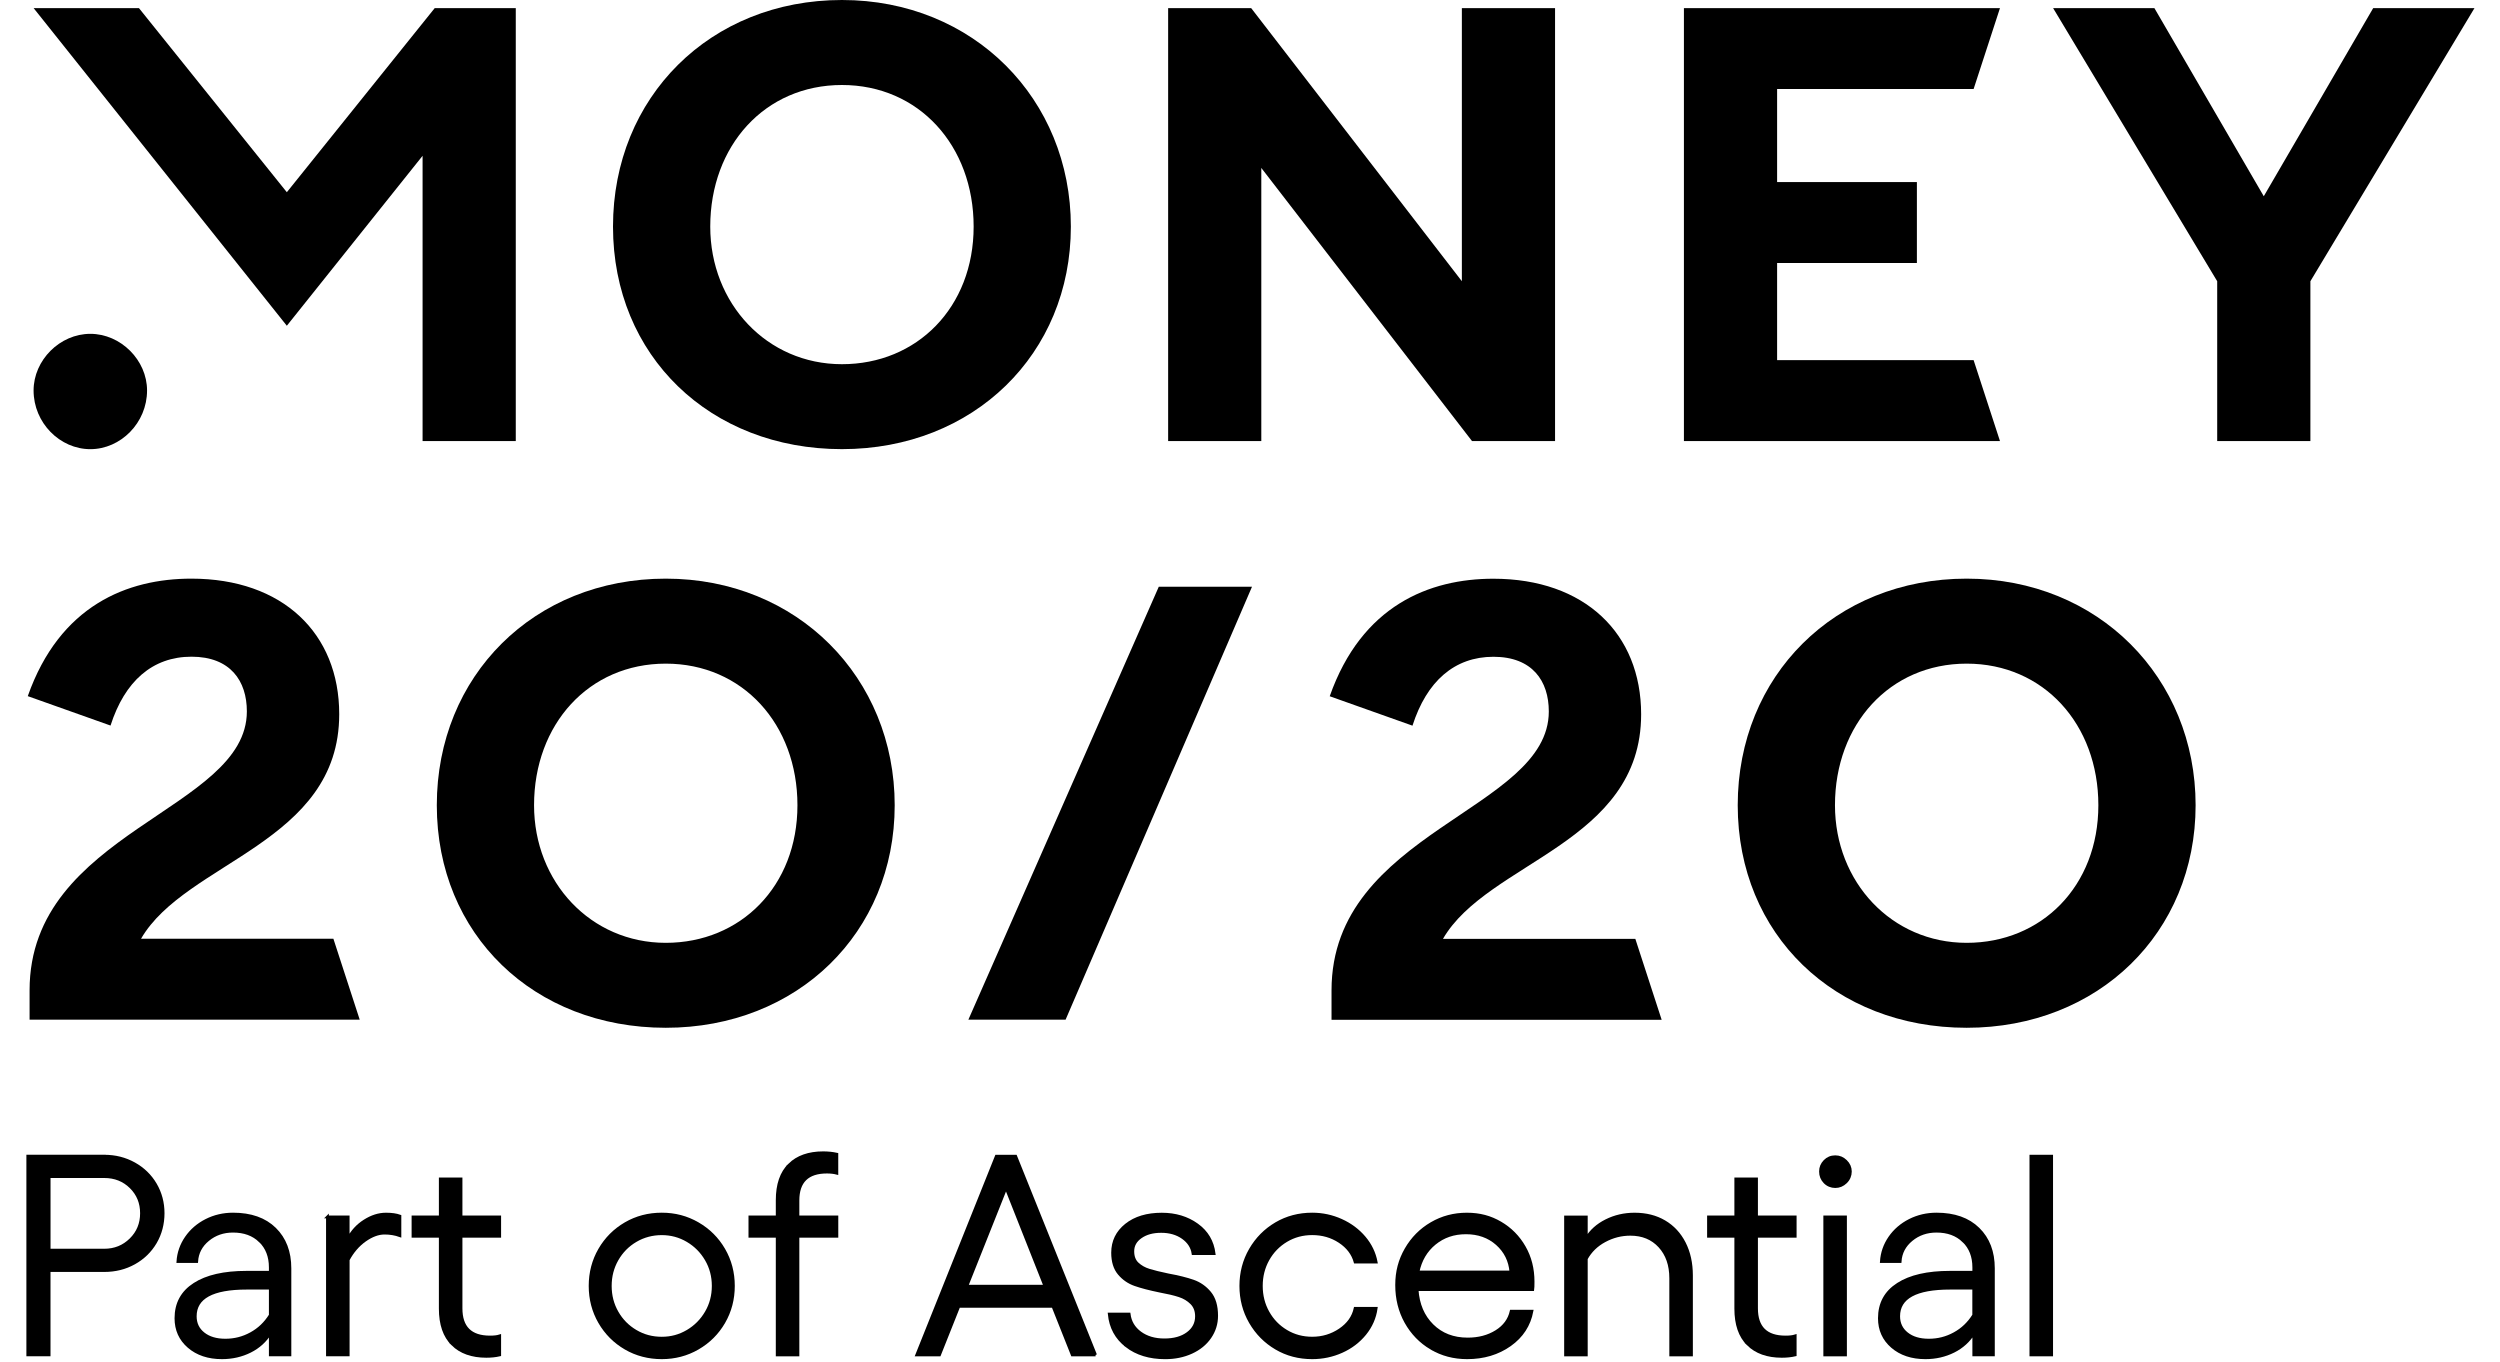
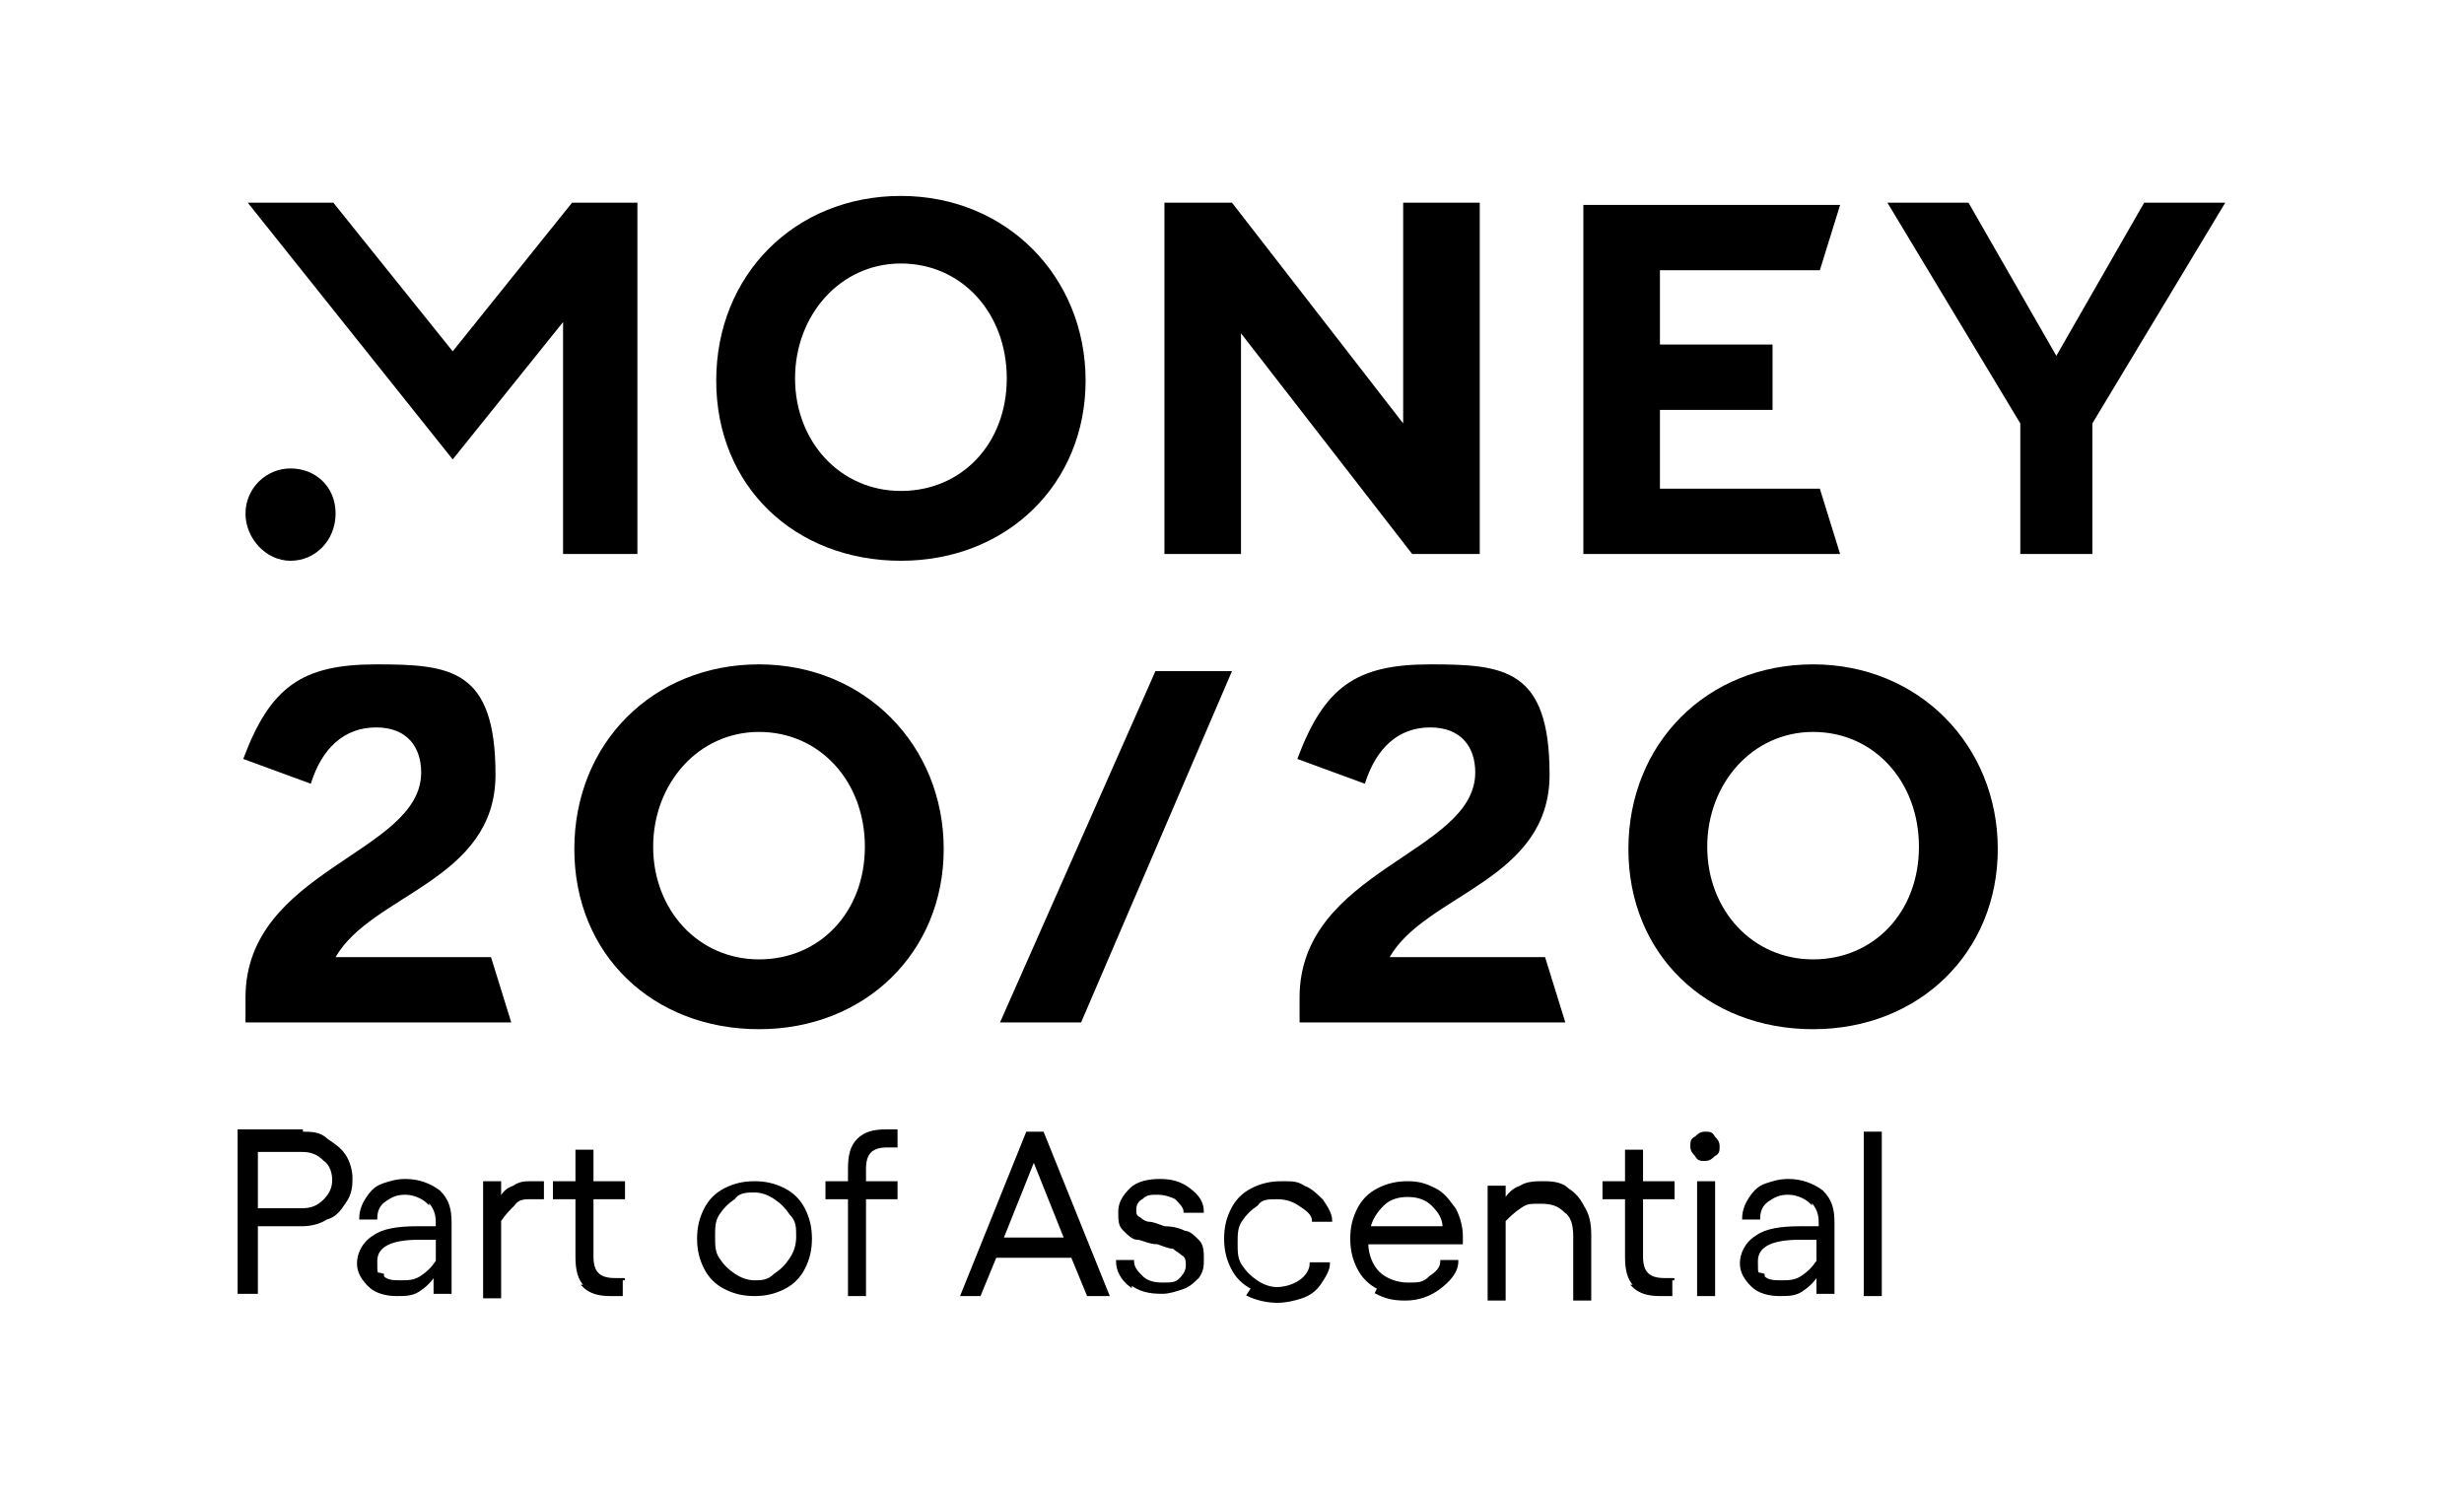
- <svg xmlns="http://www.w3.org/2000/svg" width="90" height="49" viewBox="0 0 90 49" fill="none">
-   <path d="M47.935 36.713H59.82L58.872 33.799H51.947C53.557 31.015 59.081 30.361 59.081 25.715C59.081 22.801 57.044 20.834 53.76 20.834C51.458 20.834 49.021 21.797 47.87 25.065L50.849 26.124C51.361 24.526 52.36 23.644 53.764 23.644C55.169 23.644 55.757 24.52 55.757 25.613C55.757 29.18 47.935 29.921 47.935 35.652V36.713H47.935Z" fill="black" />
-   <path d="M70.8 20.831C66.059 20.831 62.558 24.327 62.558 28.988C62.558 33.649 66.059 37 70.8 37C75.541 37 79.042 33.577 79.042 28.988C79.042 24.4 75.541 20.831 70.8 20.831ZM70.8 33.942C68.101 33.942 66.059 31.757 66.059 28.989C66.059 26.075 68.028 23.891 70.8 23.891C73.572 23.891 75.541 26.076 75.541 28.989C75.541 31.902 73.498 33.942 70.8 33.942Z" fill="black" />
-   <path d="M34.861 36.709H38.361L45.072 21.123H41.716L34.861 36.709Z" fill="black" />
-   <path d="M23.967 20.831C19.226 20.831 15.725 24.327 15.725 28.988C15.725 33.649 19.226 37 23.967 37C28.708 37 32.209 33.577 32.209 28.988C32.209 24.4 28.708 20.831 23.967 20.831ZM23.967 33.942C21.268 33.942 19.226 31.757 19.226 28.989C19.226 26.075 21.195 23.891 23.967 23.891C26.739 23.891 28.708 26.076 28.708 28.989C28.708 31.902 26.665 33.942 23.967 33.942Z" fill="black" />
-   <path d="M1.066 36.709H12.95L12.002 33.795H5.077C6.687 31.011 12.212 30.358 12.212 25.711C12.212 22.797 10.174 20.831 6.89 20.831C4.588 20.831 2.151 21.793 1 25.061L3.979 26.12C4.491 24.522 5.49 23.641 6.895 23.641C8.299 23.641 8.887 24.519 8.887 25.61C8.887 29.177 1.065 29.918 1.065 35.649V36.709H1.066Z" fill="black" />
-   <path d="M3.252 16.17C4.345 16.17 5.294 15.223 5.294 14.057C5.294 12.965 4.346 12.018 3.252 12.018C2.157 12.018 1.209 12.964 1.209 14.057C1.209 15.223 2.157 16.17 3.252 16.17Z" fill="black" />
-   <path d="M15.213 15.878H18.568V0.292H15.65L10.326 6.92L5.002 0.292H1.21L10.326 11.727L15.213 5.609V15.878Z" fill="black" />
-   <path d="M30.31 0C25.569 0 22.068 3.496 22.068 8.157C22.068 12.818 25.569 16.169 30.31 16.169C35.051 16.169 38.551 12.745 38.551 8.157C38.551 3.569 35.051 0 30.31 0ZM30.31 13.111C27.611 13.111 25.569 10.926 25.569 8.158C25.569 5.244 27.538 3.06 30.31 3.06C33.082 3.06 35.051 5.245 35.051 8.158C35.051 11.071 33.008 13.111 30.31 13.111Z" fill="black" />
-   <path d="M42.053 15.878H45.407V6.046L52.992 15.878H55.982V0.292H52.627V10.124L45.042 0.292H42.053V15.878Z" fill="black" />
-   <path d="M60.621 15.878H71.999L71.05 12.965H63.976V9.469H69.008V6.555H63.976V3.205H71.05L71.999 0.292H60.621V15.878Z" fill="black" />
-   <path d="M79.819 15.878H83.174V10.124L89.081 0.292H85.435L81.496 7.065L77.558 0.292H73.912L79.819 10.124V15.878Z" fill="black" />
-   <path d="M3.753 41.622C4.149 41.622 4.508 41.713 4.833 41.894C5.156 42.074 5.411 42.321 5.595 42.634C5.779 42.948 5.872 43.296 5.872 43.677C5.872 44.058 5.779 44.416 5.595 44.729C5.411 45.042 5.156 45.29 4.833 45.47C4.508 45.651 4.149 45.74 3.753 45.74H1.768V48.776H1V41.621H3.753V41.622ZM4.705 44.622C4.965 44.367 5.094 44.051 5.094 43.677C5.094 43.303 4.966 42.989 4.71 42.737C4.455 42.485 4.135 42.358 3.754 42.358H1.769V45.005H3.754C4.13 45.005 4.446 44.877 4.705 44.622Z" fill="black" stroke="black" stroke-width="0.1" />
-   <path d="M9.362 44.679C9.116 44.44 8.792 44.322 8.389 44.322C8.041 44.322 7.741 44.425 7.489 44.633C7.236 44.84 7.1 45.102 7.08 45.415H6.404C6.424 45.102 6.525 44.814 6.706 44.551C6.887 44.289 7.126 44.083 7.423 43.932C7.719 43.782 8.042 43.707 8.39 43.707C9.031 43.707 9.533 43.884 9.895 44.239C10.256 44.593 10.437 45.067 10.437 45.659V48.776H9.731V47.989C9.554 48.276 9.311 48.495 9.005 48.648C8.698 48.801 8.36 48.879 7.991 48.879C7.5 48.879 7.101 48.745 6.794 48.48C6.487 48.215 6.334 47.874 6.334 47.458C6.334 46.926 6.555 46.517 6.999 46.231C7.443 45.945 8.067 45.802 8.872 45.802H9.731V45.627C9.731 45.232 9.608 44.916 9.363 44.677L9.362 44.679ZM7.325 48.01C7.523 48.167 7.786 48.245 8.113 48.245C8.441 48.245 8.748 48.168 9.035 48.01C9.321 47.854 9.553 47.632 9.731 47.346V46.374H8.881C7.646 46.374 7.029 46.712 7.029 47.386C7.029 47.645 7.127 47.854 7.325 48.01Z" fill="black" stroke="black" stroke-width="0.1" />
-   <path d="M11.787 43.81H12.534V44.597C12.671 44.331 12.867 44.116 13.123 43.953C13.378 43.79 13.636 43.708 13.895 43.708C14.1 43.708 14.267 43.732 14.397 43.779V44.484C14.226 44.423 14.042 44.392 13.844 44.392C13.619 44.392 13.384 44.479 13.138 44.652C12.893 44.826 12.692 45.059 12.535 45.352V48.776H11.788V43.809L11.787 43.81Z" fill="black" stroke="black" stroke-width="0.1" />
-   <path d="M16.291 48.394C15.997 48.104 15.85 47.677 15.85 47.111V44.505H14.868V43.81H15.85V42.44H16.597V43.81H17.989V44.505H16.597V47.101C16.597 47.789 16.945 48.133 17.641 48.133C17.784 48.133 17.9 48.12 17.989 48.092V48.777C17.839 48.812 17.679 48.828 17.508 48.828C16.989 48.828 16.583 48.683 16.29 48.394H16.291Z" fill="black" stroke="black" stroke-width="0.1" />
-   <path d="M22.518 48.537C22.125 48.308 21.815 47.997 21.586 47.602C21.358 47.206 21.244 46.77 21.244 46.293C21.244 45.816 21.358 45.38 21.586 44.984C21.815 44.589 22.125 44.278 22.518 44.049C22.91 43.821 23.345 43.707 23.823 43.707C24.301 43.707 24.727 43.821 25.122 44.049C25.518 44.278 25.83 44.589 26.059 44.984C26.288 45.38 26.402 45.816 26.402 46.293C26.402 46.77 26.288 47.206 26.059 47.602C25.83 47.997 25.518 48.308 25.122 48.537C24.727 48.766 24.293 48.879 23.823 48.879C23.353 48.879 22.91 48.766 22.518 48.537ZM24.749 47.924C25.033 47.757 25.257 47.531 25.425 47.244C25.592 46.958 25.676 46.641 25.676 46.294C25.676 45.947 25.592 45.629 25.425 45.344C25.257 45.057 25.033 44.831 24.749 44.664C24.466 44.497 24.157 44.414 23.823 44.414C23.488 44.414 23.17 44.497 22.887 44.664C22.603 44.831 22.38 45.057 22.216 45.344C22.052 45.63 21.97 45.947 21.97 46.294C21.97 46.641 22.052 46.959 22.216 47.244C22.379 47.531 22.603 47.757 22.887 47.924C23.17 48.092 23.482 48.174 23.823 48.174C24.164 48.174 24.466 48.091 24.749 47.924Z" fill="black" stroke="black" stroke-width="0.1" />
-   <path d="M28.418 41.929C28.711 41.643 29.117 41.5 29.636 41.5C29.806 41.5 29.971 41.517 30.127 41.551V42.236C30.025 42.209 29.905 42.195 29.769 42.195C29.074 42.195 28.726 42.536 28.726 43.217V43.81H30.128V44.505H28.726V48.777H27.979V44.505H26.996V43.81H27.979V43.207C27.979 42.642 28.125 42.216 28.419 41.929H28.418Z" fill="black" stroke="black" stroke-width="0.1" />
-   <path d="M39.441 48.777H38.601L37.906 47.029H34.518L33.822 48.777H33.003L35.868 41.622H36.564L39.44 48.777H39.441ZM37.619 46.304L36.216 42.758L34.804 46.304H37.618H37.619Z" fill="black" stroke="black" stroke-width="0.1" />
-   <path d="M40.556 48.455C40.188 48.172 39.979 47.789 39.932 47.305H40.648C40.683 47.585 40.815 47.809 41.047 47.98C41.28 48.151 41.57 48.236 41.918 48.236C42.266 48.236 42.546 48.158 42.757 48C42.968 47.844 43.074 47.639 43.074 47.387C43.074 47.19 43.014 47.032 42.894 46.912C42.775 46.793 42.629 46.704 42.454 46.647C42.28 46.589 42.043 46.533 41.743 46.478C41.382 46.404 41.089 46.327 40.863 46.248C40.638 46.17 40.446 46.039 40.29 45.855C40.133 45.67 40.054 45.418 40.054 45.098C40.054 44.69 40.216 44.356 40.54 44.097C40.864 43.838 41.292 43.709 41.825 43.709C42.316 43.709 42.739 43.837 43.094 44.092C43.449 44.347 43.653 44.693 43.708 45.129H42.95C42.916 44.898 42.794 44.707 42.583 44.557C42.371 44.407 42.111 44.331 41.804 44.331C41.498 44.331 41.259 44.398 41.068 44.531C40.876 44.664 40.781 44.836 40.781 45.047C40.781 45.237 40.837 45.386 40.949 45.491C41.062 45.597 41.2 45.675 41.364 45.726C41.527 45.777 41.756 45.834 42.049 45.895C42.417 45.962 42.72 46.038 42.955 46.12C43.189 46.202 43.39 46.342 43.553 46.539C43.717 46.737 43.799 47.013 43.799 47.367C43.799 47.654 43.718 47.912 43.558 48.144C43.398 48.376 43.176 48.557 42.893 48.686C42.609 48.816 42.294 48.88 41.946 48.88C41.387 48.88 40.923 48.739 40.554 48.456L40.556 48.455Z" fill="black" stroke="black" stroke-width="0.1" />
-   <path d="M45.939 48.537C45.55 48.308 45.242 47.997 45.013 47.602C44.784 47.206 44.67 46.77 44.67 46.293C44.67 45.816 44.784 45.38 45.013 44.984C45.242 44.589 45.55 44.278 45.939 44.049C46.328 43.821 46.762 43.707 47.239 43.707C47.607 43.707 47.956 43.782 48.287 43.932C48.619 44.082 48.894 44.288 49.117 44.551C49.338 44.813 49.48 45.108 49.542 45.435H48.785C48.702 45.135 48.516 44.89 48.227 44.699C47.937 44.508 47.608 44.413 47.239 44.413C46.898 44.413 46.588 44.496 46.308 44.663C46.028 44.831 45.808 45.057 45.648 45.343C45.488 45.629 45.408 45.946 45.408 46.293C45.408 46.641 45.488 46.958 45.648 47.243C45.808 47.53 46.029 47.757 46.308 47.923C46.588 48.091 46.898 48.173 47.239 48.173C47.608 48.173 47.94 48.073 48.237 47.872C48.534 47.671 48.717 47.414 48.785 47.1H49.542C49.494 47.441 49.359 47.747 49.138 48.02C48.915 48.293 48.638 48.504 48.303 48.654C47.969 48.804 47.614 48.879 47.239 48.879C46.761 48.879 46.327 48.766 45.939 48.537Z" fill="black" stroke="black" stroke-width="0.1" />
-   <path d="M51.523 48.537C51.137 48.308 50.834 47.995 50.611 47.597C50.389 47.198 50.279 46.754 50.279 46.263C50.279 45.772 50.391 45.362 50.616 44.97C50.842 44.578 51.147 44.27 51.533 44.045C51.918 43.82 52.343 43.708 52.807 43.708C53.271 43.708 53.653 43.813 54.015 44.024C54.376 44.235 54.663 44.525 54.874 44.893C55.086 45.261 55.191 45.677 55.191 46.14C55.191 46.29 55.188 46.385 55.181 46.426H51.015C51.05 46.958 51.232 47.387 51.563 47.714C51.894 48.041 52.318 48.205 52.837 48.205C53.233 48.205 53.576 48.114 53.866 47.933C54.156 47.752 54.334 47.509 54.403 47.202H55.15C55.054 47.706 54.791 48.112 54.357 48.419C53.924 48.725 53.41 48.879 52.817 48.879C52.339 48.879 51.907 48.765 51.523 48.536V48.537ZM54.393 45.792C54.359 45.384 54.192 45.047 53.892 44.78C53.592 44.515 53.219 44.382 52.776 44.382C52.332 44.382 51.964 44.51 51.65 44.765C51.337 45.021 51.135 45.363 51.046 45.792H54.393Z" fill="black" stroke="black" stroke-width="0.1" />
-   <path d="M57.105 44.587C57.269 44.315 57.508 44.1 57.822 43.943C58.136 43.786 58.477 43.708 58.846 43.708C59.255 43.708 59.614 43.798 59.92 43.979C60.227 44.16 60.466 44.417 60.637 44.751C60.807 45.085 60.893 45.474 60.893 45.916V48.778H60.146V46.019C60.146 45.541 60.013 45.159 59.747 44.869C59.481 44.579 59.129 44.434 58.693 44.434C58.365 44.434 58.057 44.513 57.767 44.67C57.477 44.826 57.257 45.041 57.107 45.314V48.779H56.36V43.812H57.107V44.589L57.105 44.587Z" fill="black" stroke="black" stroke-width="0.1" />
-   <path d="M62.928 48.394C62.635 48.104 62.488 47.677 62.488 47.111V44.505H61.506V43.81H62.488V42.44H63.235V43.81H64.627V44.505H63.235V47.101C63.235 47.789 63.583 48.133 64.279 48.133C64.422 48.133 64.538 48.12 64.627 48.092V48.777C64.477 48.812 64.317 48.828 64.145 48.828C63.627 48.828 63.221 48.683 62.927 48.394H62.928Z" fill="black" stroke="black" stroke-width="0.1" />
-   <path d="M66.449 41.801C66.558 41.907 66.613 42.032 66.613 42.175C66.613 42.318 66.558 42.453 66.449 42.558C66.34 42.664 66.214 42.717 66.07 42.717C65.927 42.717 65.794 42.664 65.691 42.558C65.589 42.453 65.538 42.325 65.538 42.175C65.538 42.025 65.589 41.908 65.691 41.801C65.794 41.696 65.92 41.643 66.07 41.643C66.22 41.643 66.339 41.696 66.449 41.801ZM66.438 43.81V48.777H65.691V43.81H66.438Z" fill="black" stroke="black" stroke-width="0.1" />
-   <path d="M70.686 44.679C70.441 44.44 70.116 44.322 69.714 44.322C69.366 44.322 69.066 44.425 68.813 44.633C68.561 44.84 68.424 45.102 68.404 45.415H67.729C67.749 45.102 67.849 44.814 68.03 44.551C68.211 44.289 68.45 44.083 68.747 43.932C69.044 43.782 69.367 43.707 69.715 43.707C70.356 43.707 70.857 43.884 71.219 44.239C71.581 44.593 71.762 45.067 71.762 45.659V48.776H71.056V47.989C70.878 48.276 70.636 48.495 70.329 48.648C70.022 48.801 69.684 48.879 69.316 48.879C68.824 48.879 68.425 48.745 68.118 48.48C67.812 48.215 67.658 47.874 67.658 47.458C67.658 46.926 67.879 46.517 68.324 46.231C68.767 45.945 69.392 45.802 70.197 45.802H71.056V45.627C71.056 45.232 70.933 44.916 70.687 44.677L70.686 44.679ZM68.649 48.01C68.847 48.167 69.109 48.245 69.437 48.245C69.765 48.245 70.072 48.168 70.358 48.01C70.645 47.854 70.876 47.632 71.054 47.346V46.374H70.205C68.97 46.374 68.352 46.712 68.352 47.386C68.352 47.645 68.451 47.854 68.649 48.01Z" fill="black" stroke="black" stroke-width="0.1" />
-   <path d="M73.859 48.777H73.112V41.622H73.859V48.777Z" fill="black" stroke="black" stroke-width="0.1" />
+ <svg xmlns="http://www.w3.org/2000/svg" version="1.1" viewBox="0 0 109.4 66.4">
+   <defs>
+     <style>
+       .cls-1 {
+         stroke: #000;
+         stroke-width: .1px;
+       }
+     </style>
+   </defs>
+   <g>
+     <g id="Capa_1">
+       <path d="M57.6,45.4h11.9l-.9-2.9h-6.9c1.6-2.8,7.1-3.4,7.1-8.1s-2-4.9-5.3-4.9-4.7,1-5.9,4.2l3,1.1c.5-1.6,1.5-2.5,2.9-2.5s2,.9,2,2c0,3.6-7.8,4.3-7.8,10v1.1h0Z" />
+       <path d="M80.5,29.5c-4.7,0-8.2,3.5-8.2,8.2s3.5,8,8.2,8,8.2-3.4,8.2-8-3.5-8.2-8.2-8.2ZM80.5,42.6c-2.7,0-4.7-2.2-4.7-5s2-5.1,4.7-5.1,4.7,2.2,4.7,5.1-2,5-4.7,5Z" />
+       <path d="M44.5,45.4h3.5l6.7-15.6h-3.4l-6.9,15.6Z" />
+       <path d="M33.7,29.5c-4.7,0-8.2,3.5-8.2,8.2s3.5,8,8.2,8,8.2-3.4,8.2-8-3.5-8.2-8.2-8.2ZM33.7,42.6c-2.7,0-4.7-2.2-4.7-5s2-5.1,4.7-5.1,4.7,2.2,4.7,5.1-2,5-4.7,5Z" />
+       <path d="M10.8,45.4h11.9l-.9-2.9h-6.9c1.6-2.8,7.1-3.4,7.1-8.1s-2-4.9-5.3-4.9-4.7,1-5.9,4.2l3,1.1c.5-1.6,1.5-2.5,2.9-2.5s2,.9,2,2c0,3.6-7.8,4.3-7.8,10v1.1h0Z" />
+       <path d="M12.9,24.9c1.1,0,2-.9,2-2.1s-.9-2-2-2-2,.9-2,2,.9,2.1,2,2.1Z" />
+       <path d="M24.9,24.6h3.4v-15.6h-2.9l-5.3,6.6-5.3-6.6h-3.8l9.1,11.4,4.9-6.1v10.3Z" />
+       <path d="M40,8.7c-4.7,0-8.2,3.5-8.2,8.2s3.5,8,8.2,8,8.2-3.4,8.2-8-3.5-8.2-8.2-8.2ZM40,21.8c-2.7,0-4.7-2.2-4.7-5s2-5.1,4.7-5.1,4.7,2.2,4.7,5.1-2,5-4.7,5Z" />
+       <path d="M51.7,24.6h3.4v-9.8l7.6,9.8h3v-15.6h-3.4v9.8l-7.6-9.8h-3v15.6Z" />
+       <path d="M70.3,24.6h11.4l-.9-2.9h-7.1v-3.5h5v-2.9h-5v-3.3h7.1l.9-2.9h-11.4v15.6Z" />
+       <path d="M89.5,24.6h3.4v-5.8l5.9-9.8h-3.6l-3.9,6.8-3.9-6.8h-3.6l5.9,9.8v5.8Z" />
+       <path class="cls-1" d="M13.4,50.3c.4,0,.8,0,1.1.3.3.2.6.4.8.7.2.3.3.7.3,1s0,.7-.3,1.1c-.2.3-.4.6-.8.7-.3.2-.7.3-1.1.3h-2v3h-.8v-7.2h2.8ZM14.4,53.3c.3-.3.4-.6.4-.9s-.1-.7-.4-.9c-.3-.3-.6-.4-1-.4h-2v2.6h2c.4,0,.7-.1,1-.4Z" />
+       <path class="cls-1" d="M19,53.4c-.2-.2-.6-.4-1-.4s-.6.1-.9.3-.4.5-.4.8h-.7c0-.3.1-.6.3-.9.2-.3.4-.5.7-.6.3-.1.6-.2,1-.2.6,0,1.1.2,1.5.5.4.4.5.8.5,1.4v3.1h-.7v-.8c-.2.3-.4.5-.7.7-.3.2-.6.2-1,.2s-.9-.1-1.2-.4c-.3-.3-.5-.6-.5-1s.2-.9.7-1.2c.4-.3,1.1-.4,1.9-.4h.9v-.2c0-.4-.1-.7-.4-1h0ZM17,56.7c.2.2.5.2.8.2s.6,0,.9-.2c.3-.2.5-.4.7-.7v-1h-.8c-1.2,0-1.9.3-1.9,1s0,.5.3.6Z" />
+       <path class="cls-1" d="M21.5,52.5h.7v.8c.1-.3.3-.5.6-.6.3-.2.5-.2.8-.2s.4,0,.5,0v.7c-.2,0-.4,0-.6,0s-.5,0-.7.3c-.2.2-.4.4-.6.7v3.4h-.7v-5h0Z" />
+       <path class="cls-1" d="M26,57.1c-.3-.3-.4-.7-.4-1.3v-2.6h-1v-.7h1v-1.4h.7v1.4h1.4v.7h-1.4v2.6c0,.7.3,1,1,1s.3,0,.3,0v.7c-.2,0-.3,0-.5,0-.5,0-.9-.1-1.2-.4h0Z" />
+       <path class="cls-1" d="M32.2,57.2c-.4-.2-.7-.5-.9-.9-.2-.4-.3-.8-.3-1.3s.1-.9.3-1.3c.2-.4.5-.7.9-.9.4-.2.8-.3,1.3-.3s.9.1,1.3.3c.4.2.7.5.9.9.2.4.3.8.3,1.3s-.1.9-.3,1.3c-.2.4-.5.7-.9.9-.4.2-.8.3-1.3.3s-.9-.1-1.3-.3ZM34.4,56.6c.3-.2.5-.4.7-.7.2-.3.3-.6.3-1s0-.7-.3-1c-.2-.3-.4-.5-.7-.7-.3-.2-.6-.3-.9-.3s-.7,0-.9.3c-.3.2-.5.4-.7.7-.2.3-.2.6-.2,1s0,.7.2,1c.2.3.4.5.7.7.3.2.6.3.9.3s.6,0,.9-.3Z" />
+       <path class="cls-1" d="M38.1,50.6c.3-.3.7-.4,1.2-.4s.3,0,.5,0v.7c-.1,0-.2,0-.4,0-.7,0-1,.3-1,1v.6h1.4v.7h-1.4v4.3h-.7v-4.3h-1v-.7h1v-.6c0-.6.1-1,.4-1.3h0Z" />
+       <path class="cls-1" d="M49.1,57.5h-.8l-.7-1.7h-3.4l-.7,1.7h-.8l2.9-7.2h.7l2.9,7.2h0ZM47.3,55l-1.4-3.5-1.4,3.5h2.8Z" />
+       <path class="cls-1" d="M50.2,57.1c-.4-.3-.6-.7-.6-1.1h.7c0,.3.2.5.4.7.2.2.5.3.9.3s.6,0,.8-.2c.2-.2.3-.4.3-.6s0-.4-.2-.5c-.1-.1-.3-.2-.4-.3-.2,0-.4-.1-.7-.2-.4,0-.7-.2-.9-.2-.2,0-.4-.2-.6-.4-.2-.2-.2-.4-.2-.8s.2-.7.5-1c.3-.3.8-.4,1.3-.4s.9.1,1.3.4c.4.3.6.6.6,1h-.8c0-.2-.2-.4-.4-.6-.2-.1-.5-.2-.8-.2s-.5,0-.7.2c-.2.1-.3.3-.3.5s0,.3.2.4c.1.1.3.2.4.2.2,0,.4.1.7.2.4,0,.7.1.9.2.2,0,.4.2.6.4.2.2.2.5.2.8s0,.5-.2.8c-.2.2-.4.4-.7.5-.3.1-.6.2-.9.2-.6,0-1-.1-1.4-.4h0Z" />
+       <path class="cls-1" d="M55.6,57.2c-.4-.2-.7-.5-.9-.9-.2-.4-.3-.8-.3-1.3s.1-.9.3-1.3c.2-.4.5-.7.9-.9.4-.2.8-.3,1.3-.3s.7,0,1,.2c.3.1.6.4.8.6.2.3.4.6.4.9h-.8c0-.3-.3-.5-.6-.7-.3-.2-.6-.3-1-.3s-.7,0-.9.3c-.3.2-.5.4-.7.7s-.2.6-.2,1,0,.7.2,1c.2.3.4.5.7.7.3.2.6.3.9.3s.7-.1,1-.3c.3-.2.5-.5.5-.8h.8c0,.3-.2.6-.4.9-.2.3-.5.5-.8.6-.3.1-.7.2-1.1.2s-.9-.1-1.3-.3Z" />
+       <path class="cls-1" d="M61.2,57.2c-.4-.2-.7-.5-.9-.9-.2-.4-.3-.8-.3-1.3s.1-.9.3-1.3c.2-.4.5-.7.9-.9.4-.2.8-.3,1.3-.3s.8.1,1.2.3c.4.2.6.5.9.9.2.4.3.8.3,1.2s0,.2,0,.3h-4.2c0,.5.2,1,.5,1.3.3.3.8.5,1.3.5s.7,0,1-.3c.3-.2.5-.4.5-.7h.7c0,.5-.4.9-.8,1.2-.4.3-.9.5-1.5.5s-.9-.1-1.3-.3h0ZM64.1,54.5c0-.4-.2-.7-.5-1-.3-.3-.7-.4-1.1-.4s-.8.1-1.1.4c-.3.3-.5.6-.6,1h3.3Z" />
+       <path class="cls-1" d="M66.8,53.3c.2-.3.4-.5.7-.6.3-.2.7-.2,1-.2s.8,0,1.1.3c.3.2.5.4.7.8.2.3.3.7.3,1.2v2.9h-.7v-2.8c0-.5-.1-.9-.4-1.1-.3-.3-.6-.4-1.1-.4s-.6,0-.9.2c-.3.2-.5.4-.7.6v3.5h-.7v-5h.7v.8h0Z" />
+       <path class="cls-1" d="M72.6,57.1c-.3-.3-.4-.7-.4-1.3v-2.6h-1v-.7h1v-1.4h.7v1.4h1.4v.7h-1.4v2.6c0,.7.3,1,1,1s.3,0,.3,0v.7c-.2,0-.3,0-.5,0-.5,0-.9-.1-1.2-.4h0Z" />
+       <path class="cls-1" d="M76.1,50.5c.1.1.2.2.2.4s0,.3-.2.4c-.1.1-.2.2-.4.2s-.3,0-.4-.2c-.1-.1-.2-.2-.2-.4s0-.3.2-.4c.1-.1.2-.2.4-.2s.3,0,.4.2ZM76.1,52.5v5h-.7v-5h.7Z" />
+       <path class="cls-1" d="M80.4,53.4c-.2-.2-.6-.4-1-.4s-.6.1-.9.3c-.3.2-.4.5-.4.8h-.7c0-.3.1-.6.3-.9.2-.3.4-.5.7-.6.3-.1.6-.2,1-.2.6,0,1.1.2,1.5.5.4.4.5.8.5,1.4v3.1h-.7v-.8c-.2.3-.4.5-.7.7-.3.2-.6.2-1,.2s-.9-.1-1.2-.4-.5-.6-.5-1,.2-.9.7-1.2c.4-.3,1.1-.4,1.9-.4h.9v-.2c0-.4-.1-.7-.4-1h0ZM78.3,56.7c.2.2.5.2.8.2s.6,0,.9-.2c.3-.2.5-.4.7-.7v-1h-.8c-1.2,0-1.9.3-1.9,1s0,.5.3.6Z" />
+       <path class="cls-1" d="M83.5,57.5h-.7v-7.2h.7v7.2Z" />
+     </g>
+   </g>
</svg>
